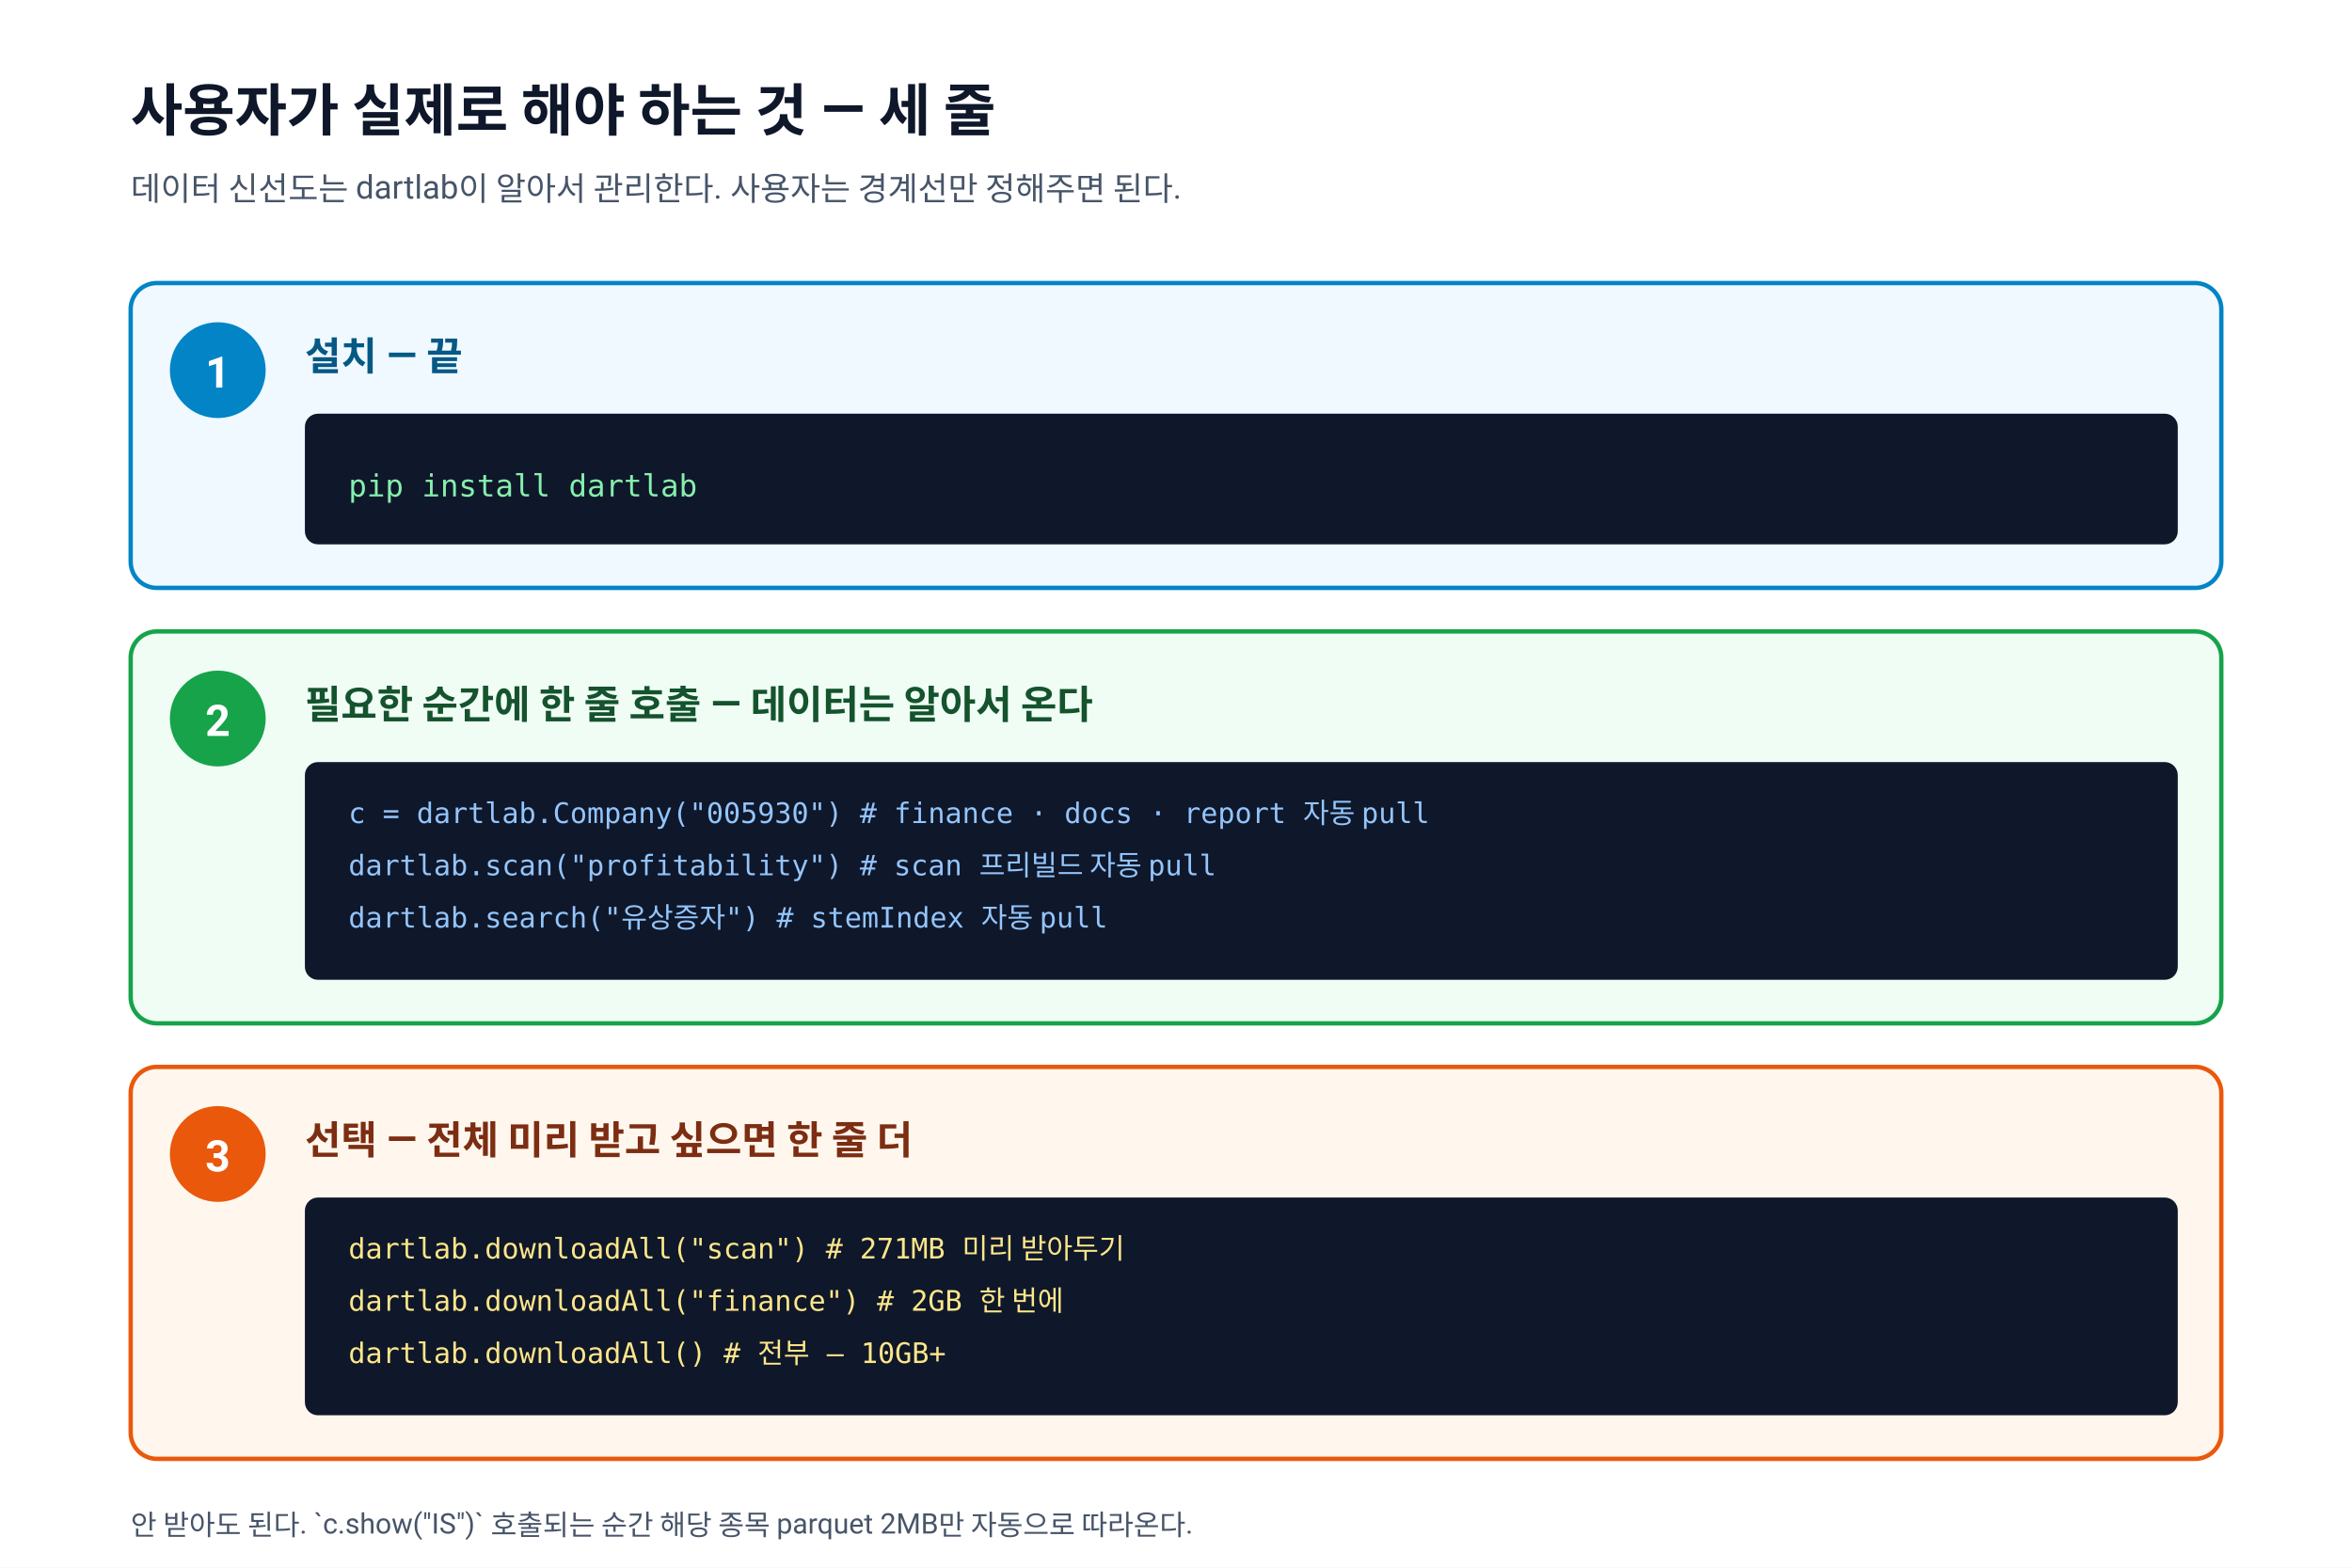
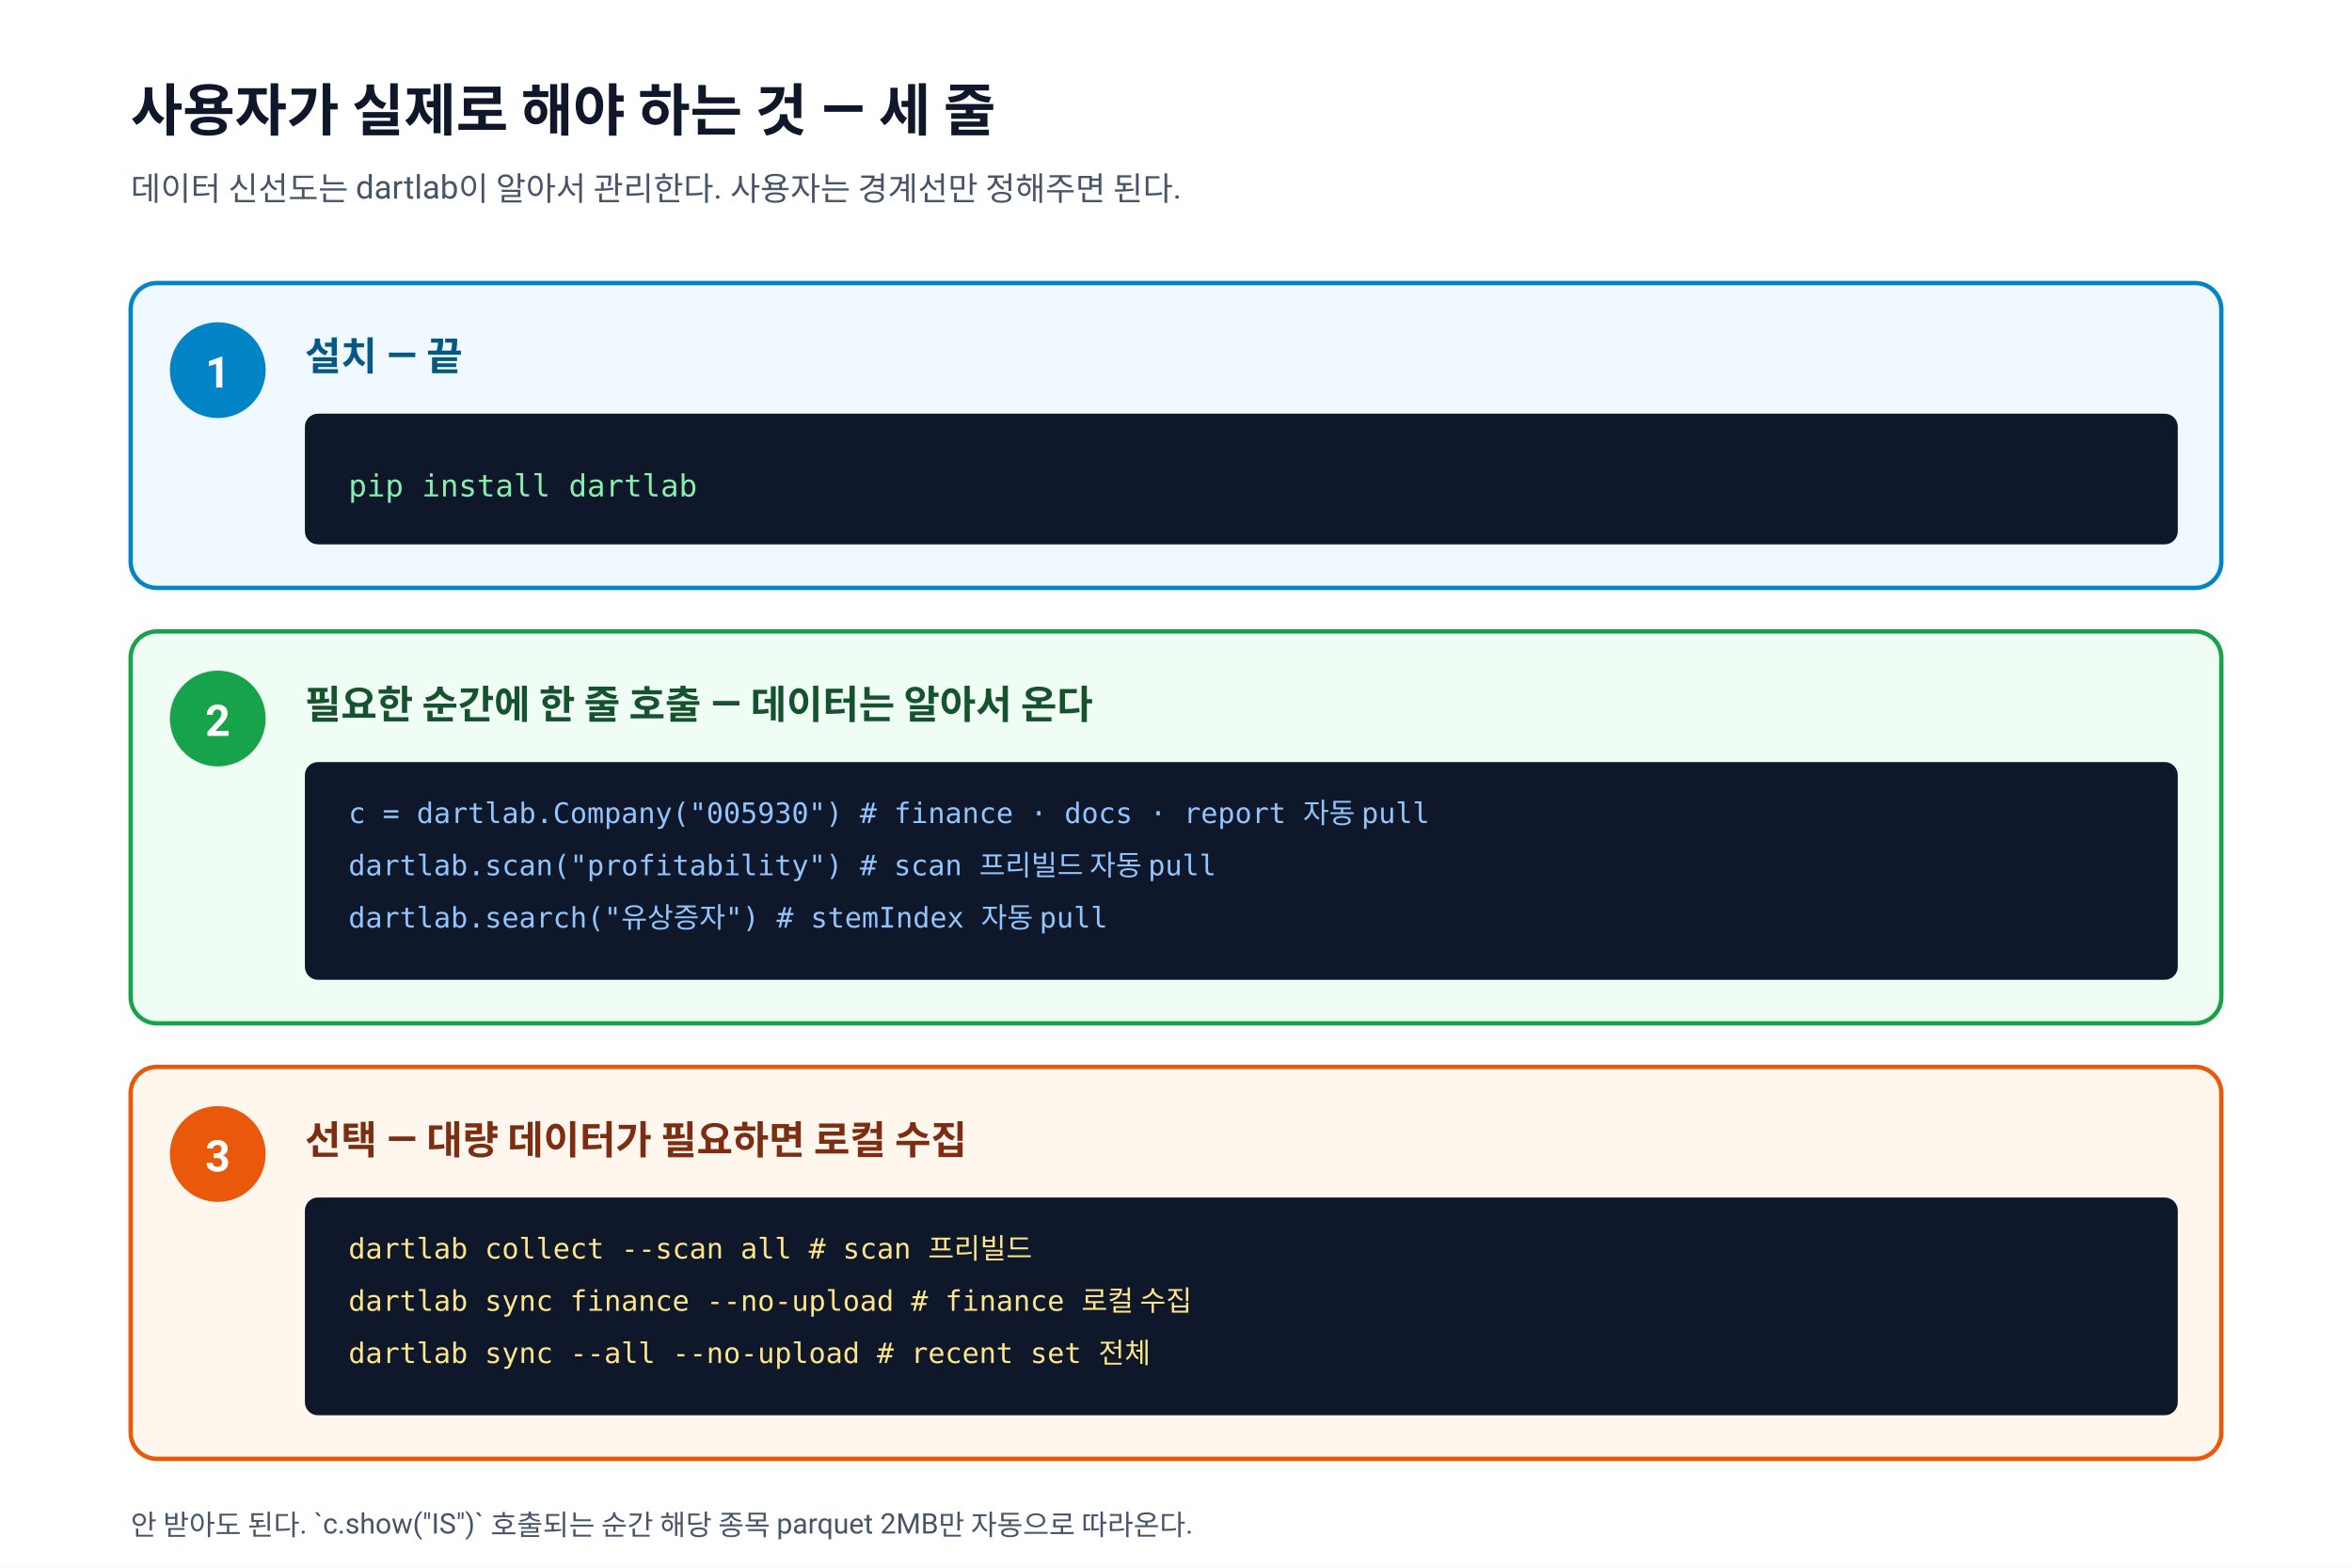
<svg xmlns="http://www.w3.org/2000/svg" viewBox="0 0 1080 720" font-family="-apple-system, 'Segoe UI', Roboto, sans-serif">
  <rect width="1080" height="720" fill="#ffffff" />
  <text x="60" y="60" font-size="26" font-weight="700" fill="#0f172a">사용자가 실제로 해야 하는 것 — 세 줄</text>
  <text x="60" y="92" font-size="15" fill="#475569">데이터 신선도는 dartlab이 알아서 관리한다. 사용자는 경계선만 정해주면 된다.</text>
  <rect x="60" y="130" width="960" height="140" rx="12" fill="#f0f9ff" stroke="#0284c7" stroke-width="2" />
  <circle cx="100" cy="170" r="22" fill="#0284c7" />
  <text x="100" y="178" text-anchor="middle" font-size="20" font-weight="700" fill="#ffffff">1</text>
  <text x="140" y="170" font-size="18" font-weight="700" fill="#075985">설치 — 끝</text>
  <rect x="140" y="190" width="860" height="60" rx="6" fill="#0f172a" />
  <text x="160" y="228" font-size="14" font-family="monospace" fill="#86efac">pip install dartlab</text>
  <rect x="60" y="290" width="960" height="180" rx="12" fill="#f0fdf4" stroke="#16a34a" stroke-width="2" />
  <circle cx="100" cy="330" r="22" fill="#16a34a" />
  <text x="100" y="338" text-anchor="middle" font-size="20" font-weight="700" fill="#ffffff">2</text>
  <text x="140" y="330" font-size="18" font-weight="700" fill="#14532d">필요한 순간에 한 줄 호출 — 데이터는 알아서 온다</text>
  <rect x="140" y="350" width="860" height="100" rx="6" fill="#0f172a" />
  <text x="160" y="378" font-size="13" font-family="monospace" fill="#93c5fd">c = dartlab.Company("005930")   # finance · docs · report 자동 pull</text>
  <text x="160" y="402" font-size="13" font-family="monospace" fill="#93c5fd">dartlab.scan("profitability")   # scan 프리빌드 자동 pull</text>
  <text x="160" y="426" font-size="13" font-family="monospace" fill="#93c5fd">dartlab.search("유상증자")       # stemIndex 자동 pull</text>
  <rect x="60" y="490" width="960" height="180" rx="12" fill="#fff7ed" stroke="#ea580c" stroke-width="2" />
  <circle cx="100" cy="530" r="22" fill="#ea580c" />
  <text x="100" y="538" text-anchor="middle" font-size="20" font-weight="700" fill="#ffffff">3</text>
-   <text x="140" y="530" font-size="18" font-weight="700" fill="#7c2d12">선택 — 전체 미리 받고 싶으면 한 줄 더</text>
+   <text x="140" y="530" font-size="18" font-weight="700" fill="#7c2d12">선택 — 대량 데이터가 필요하면 로컬 수집</text>
  <rect x="140" y="550" width="860" height="100" rx="6" fill="#0f172a" />
-   <text x="160" y="578" font-size="13" font-family="monospace" fill="#fde68a">dartlab.downloadAll("scan")     # 271MB 미리 받아두기</text>
-   <text x="160" y="602" font-size="13" font-family="monospace" fill="#fde68a">dartlab.downloadAll("finance")  # 2GB 한 번에</text>
-   <text x="160" y="626" font-size="13" font-family="monospace" fill="#fde68a">dartlab.downloadAll()           # 전부 — 10GB+</text>
+   <text x="160" y="578" font-size="13" font-family="monospace" fill="#fde68a">dartlab collect --scan all      # scan 프리빌드</text>
+   <text x="160" y="602" font-size="13" font-family="monospace" fill="#fde68a">dartlab sync finance --no-upload # finance 로컬 수집</text>
+   <text x="160" y="626" font-size="13" font-family="monospace" fill="#fde68a">dartlab sync --all --no-upload  # recent set 전체</text>
  <text x="60" y="705" font-size="13" fill="#475569">안 받아도 된다. `c.show("IS")` 호출되는 순간 해당 종목 parquet 2MB만 자동으로 따라온다.</text>
</svg>
